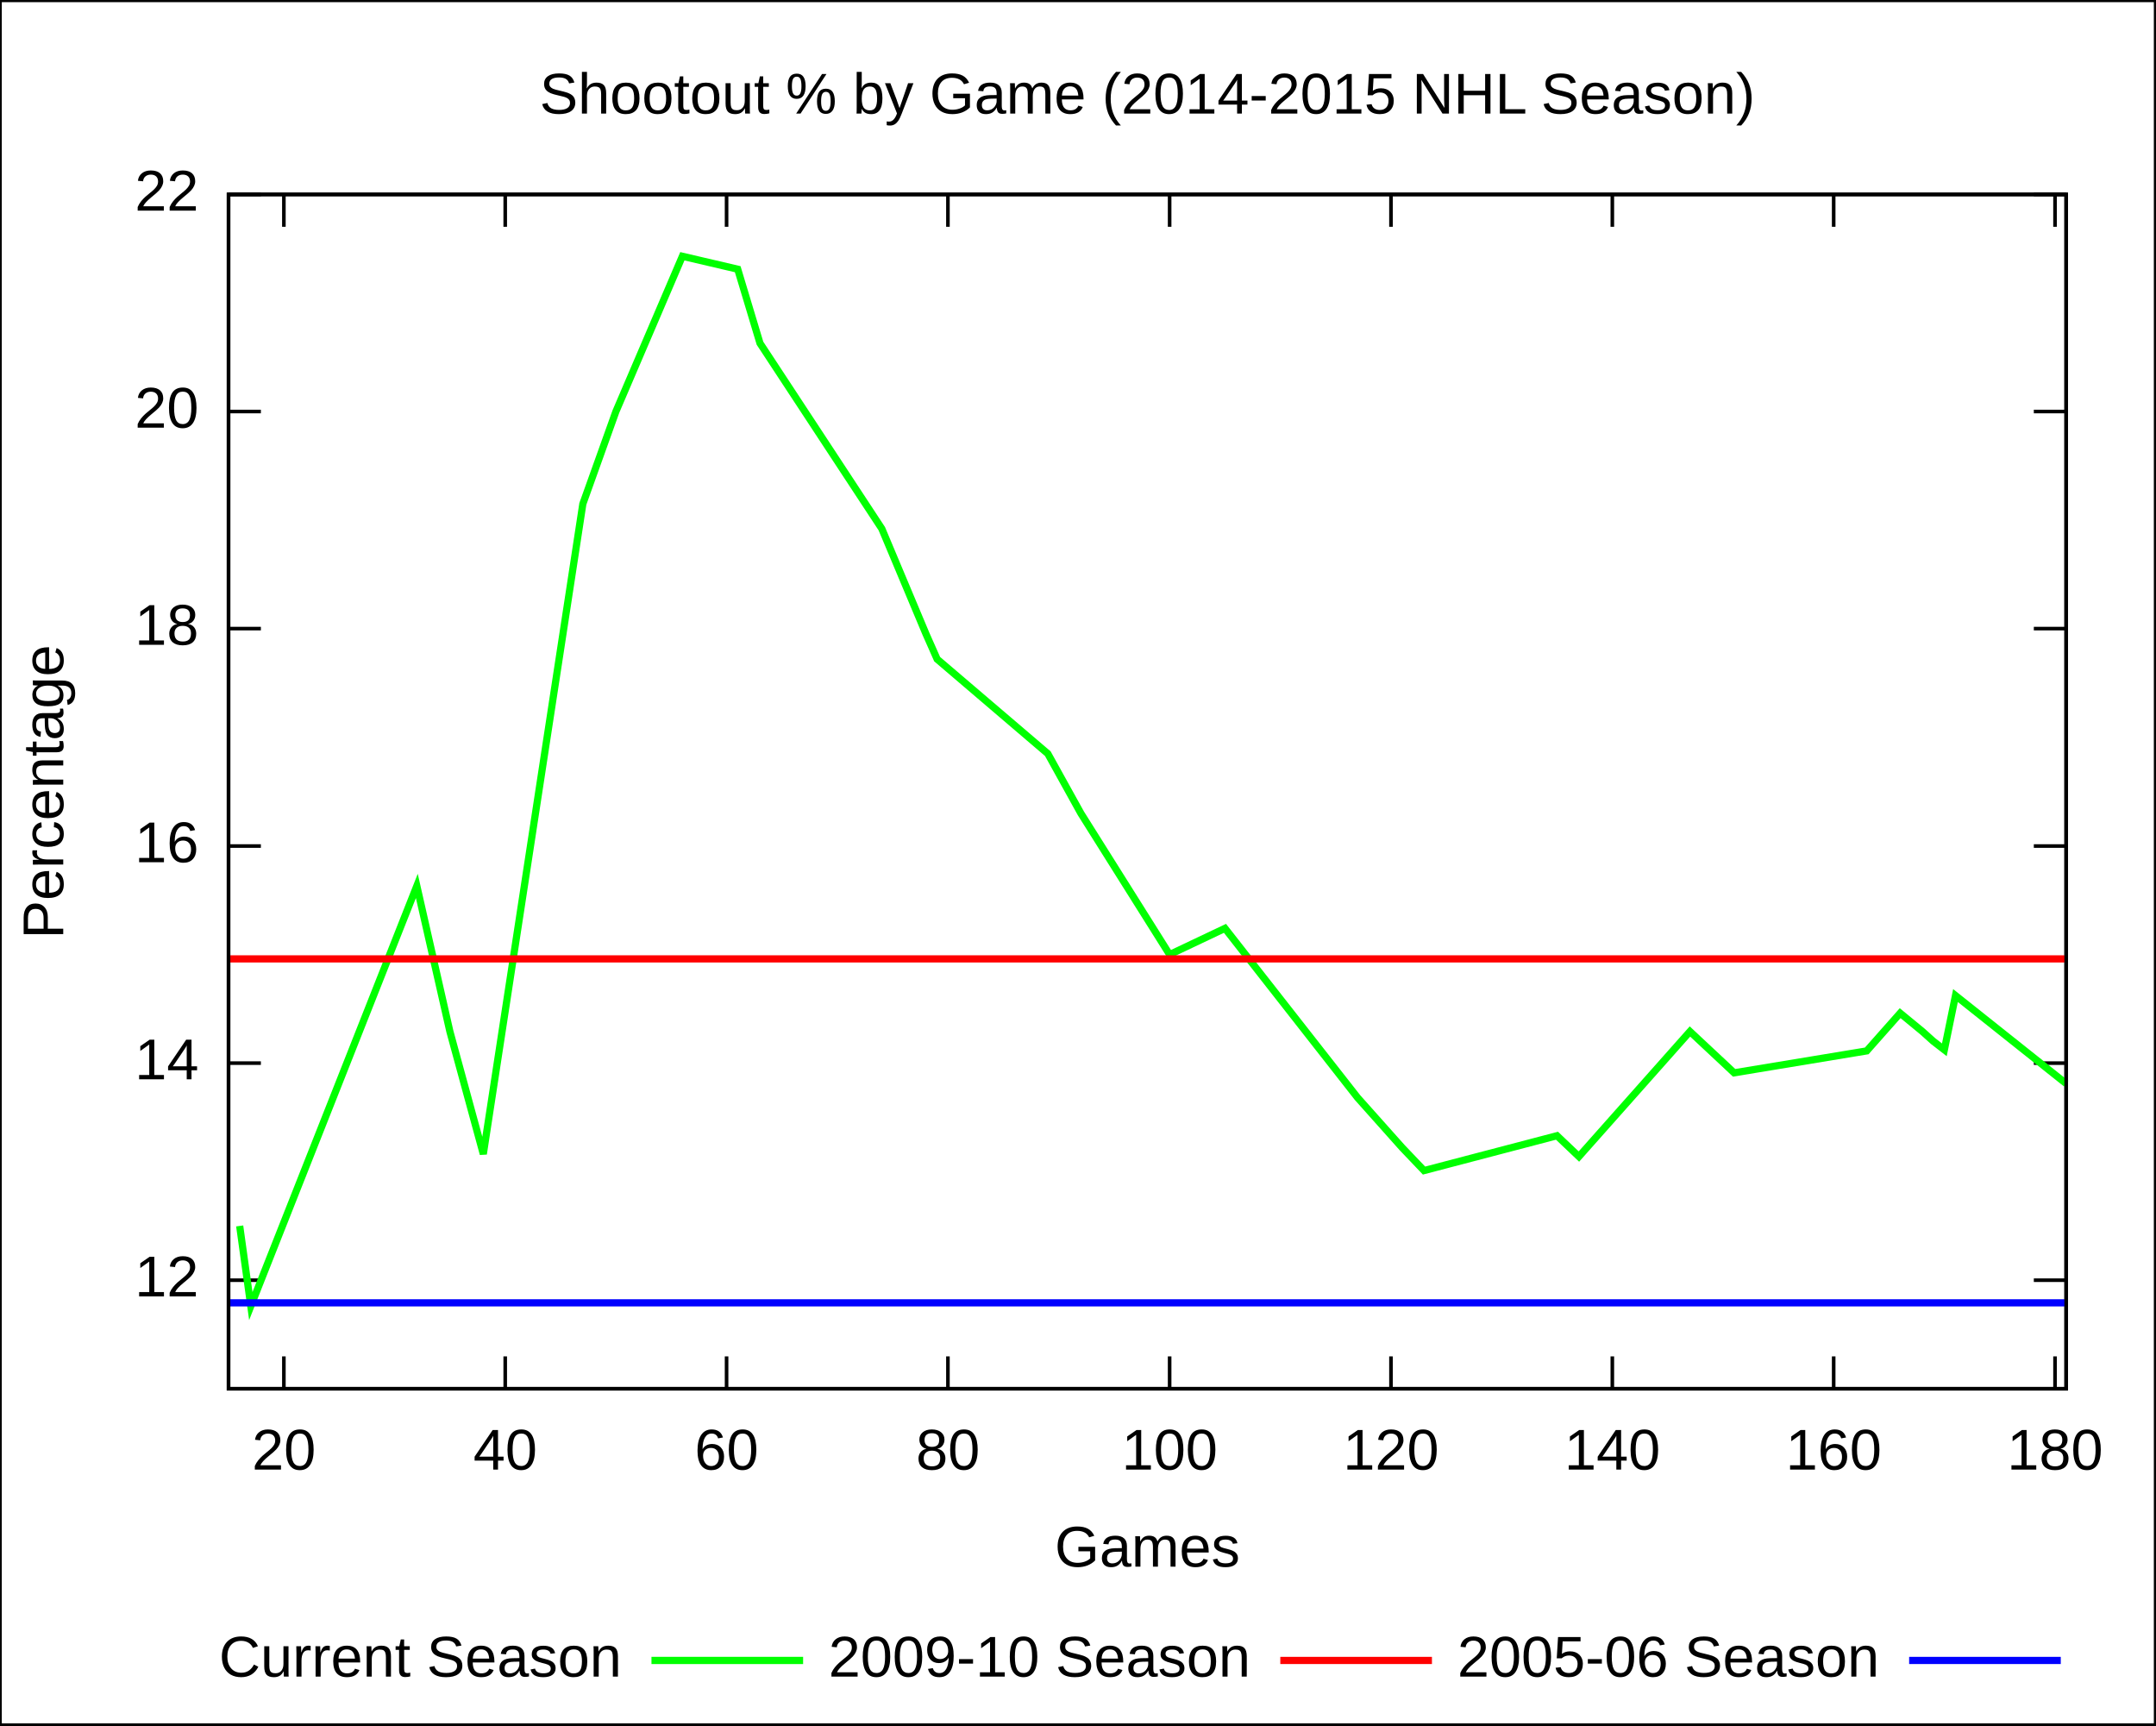
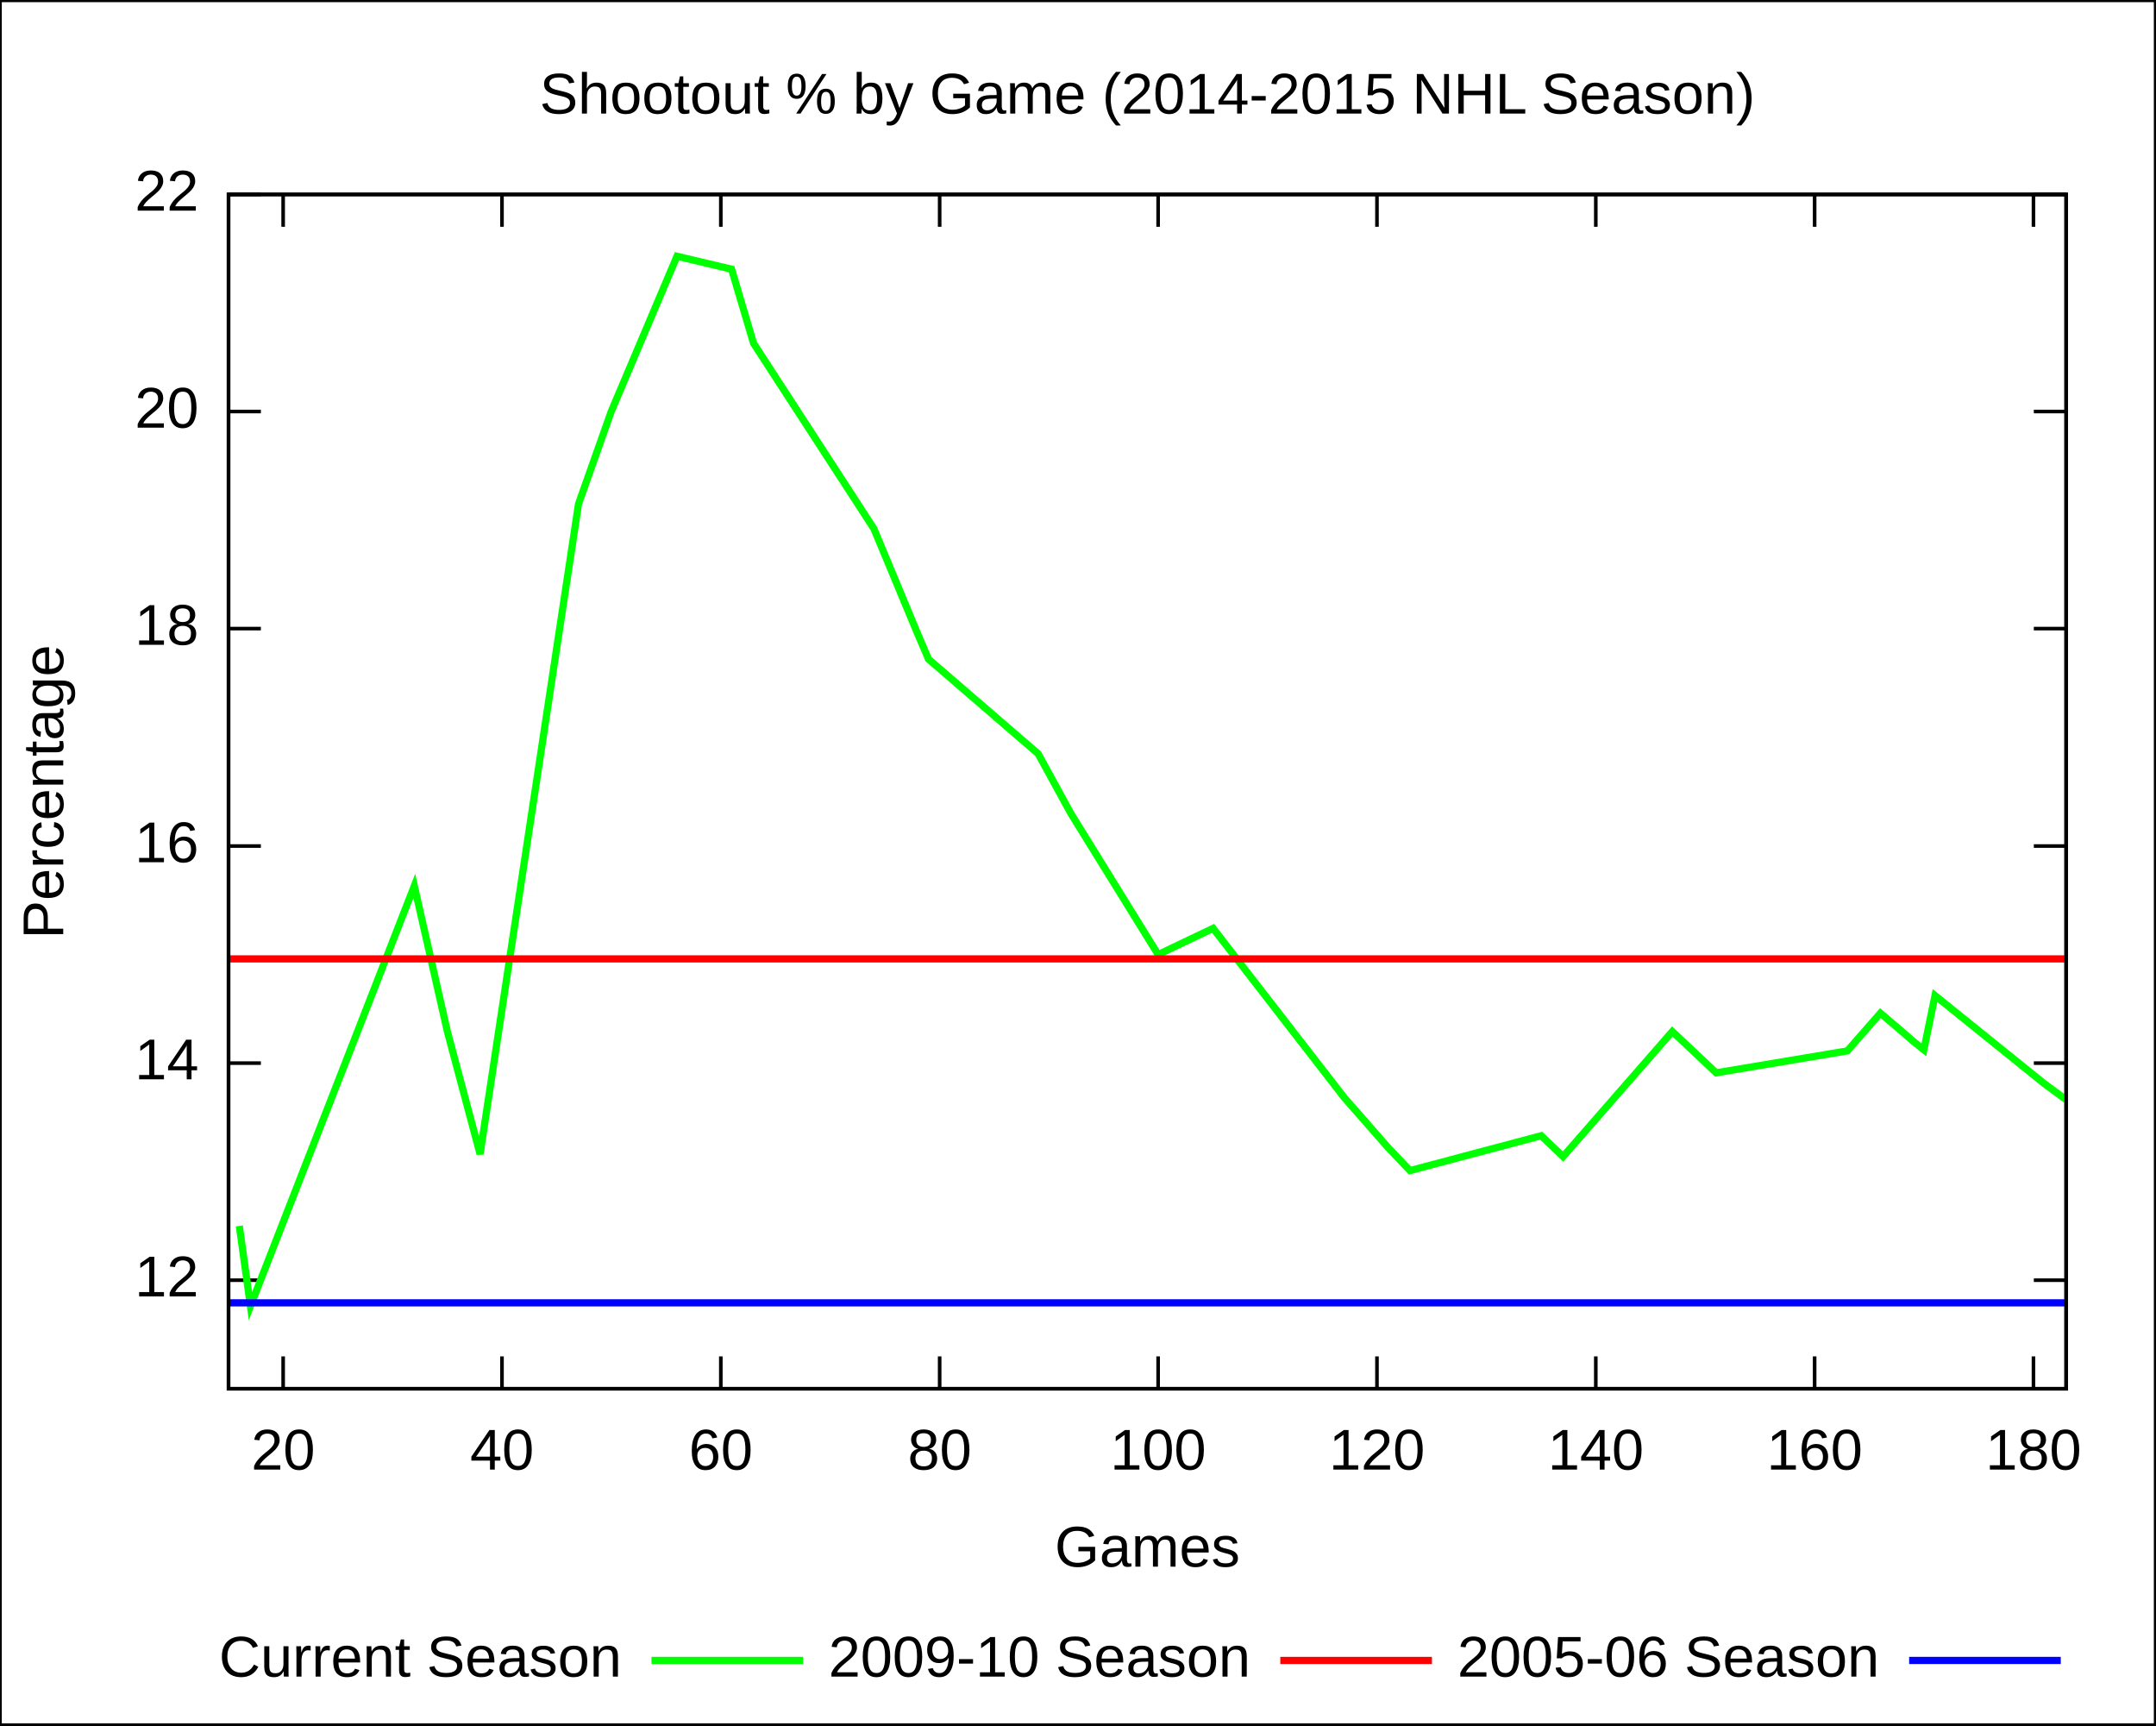
<svg xmlns="http://www.w3.org/2000/svg" xmlns:xlink="http://www.w3.org/1999/xlink" width="600" height="480" viewBox="0 0 600 480">
  <g id="gnuplot_canvas">
    <rect x="0" y="0" width="600" height="480" fill="none" />
    <defs>
      <circle id="gpDot" r="0.5" stroke-width="0.5" />
      <path id="gpPt0" stroke-width="0.222" stroke="currentColor" d="M-1,0 h2 M0,-1 v2" />
      <path id="gpPt1" stroke-width="0.222" stroke="currentColor" d="M-1,-1 L1,1 M1,-1 L-1,1" />
      <path id="gpPt2" stroke-width="0.222" stroke="currentColor" d="M-1,0 L1,0 M0,-1 L0,1 M-1,-1 L1,1 M-1,1 L1,-1" />
      <rect id="gpPt3" stroke-width="0.222" stroke="currentColor" x="-1" y="-1" width="2" height="2" />
      <rect id="gpPt4" stroke-width="0.222" stroke="currentColor" fill="currentColor" x="-1" y="-1" width="2" height="2" />
      <circle id="gpPt5" stroke-width="0.222" stroke="currentColor" cx="0" cy="0" r="1" />
      <use xlink:href="#gpPt5" id="gpPt6" fill="currentColor" stroke="none" />
      <path id="gpPt7" stroke-width="0.222" stroke="currentColor" d="M0,-1.33 L-1.33,0.67 L1.33,0.67 z" />
      <use xlink:href="#gpPt7" id="gpPt8" fill="currentColor" stroke="none" />
      <use xlink:href="#gpPt7" id="gpPt9" stroke="currentColor" transform="rotate(180)" />
      <use xlink:href="#gpPt9" id="gpPt10" fill="currentColor" stroke="none" />
      <use xlink:href="#gpPt3" id="gpPt11" stroke="currentColor" transform="rotate(45)" />
      <use xlink:href="#gpPt11" id="gpPt12" fill="currentColor" stroke="none" />
    </defs>
    <g style="fill:none; color:white; stroke:currentColor; stroke-width:1.00; stroke-linecap:butt; stroke-linejoin:miter">
</g>
    <g style="fill:none; color:black; stroke:currentColor; stroke-width:1.00; stroke-linecap:butt; stroke-linejoin:miter">
      <g style="stroke:none; shape-rendering:crispEdges">
        <polygon fill="rgb(255, 255, 255)" points="0.0,480.0 599.9,480.0 599.9,0.1 0.0,0.1 " />
      </g>
      <path stroke="black" d="M0.0,480.0 L0.0,0.1 L599.9,0.1 L599.9,480.0 L0.0,480.0 M63.6,356.2 L72.6,356.2 M575.0,356.2    L566.0,356.2  " />
      <g transform="translate(55.3,360.7)" style="stroke:none; fill:black; font-family:Arial; font-size:12.00pt; text-anchor:end">
        <text> 12</text>
      </g>
      <path stroke="black" d="M63.6,295.8 L72.6,295.8 M575.0,295.8 L566.0,295.8  " />
      <g transform="translate(55.3,300.3)" style="stroke:none; fill:black; font-family:Arial; font-size:12.00pt; text-anchor:end">
        <text> 14</text>
      </g>
      <path stroke="black" d="M63.6,235.4 L72.6,235.4 M575.0,235.4 L566.0,235.4  " />
      <g transform="translate(55.3,239.9)" style="stroke:none; fill:black; font-family:Arial; font-size:12.00pt; text-anchor:end">
        <text> 16</text>
      </g>
      <path stroke="black" d="M63.6,174.9 L72.6,174.9 M575.0,174.9 L566.0,174.9  " />
      <g transform="translate(55.3,179.4)" style="stroke:none; fill:black; font-family:Arial; font-size:12.00pt; text-anchor:end">
        <text> 18</text>
      </g>
      <path stroke="black" d="M63.6,114.5 L72.6,114.5 M575.0,114.5 L566.0,114.5  " />
      <g transform="translate(55.3,119.0)" style="stroke:none; fill:black; font-family:Arial; font-size:12.00pt; text-anchor:end">
        <text> 20</text>
      </g>
      <path stroke="black" d="M63.6,54.1 L72.6,54.1 M575.0,54.1 L566.0,54.1  " />
      <g transform="translate(55.3,58.6)" style="stroke:none; fill:black; font-family:Arial; font-size:12.00pt; text-anchor:end">
        <text> 22</text>
      </g>
-       <path stroke="black" d="M79.0,386.4 L79.0,377.4 M79.0,54.1 L79.0,63.1  " />
-       <g transform="translate(79.0,408.9)" style="stroke:none; fill:black; font-family:Arial; font-size:12.00pt; text-anchor:middle">
+       <path stroke="black" d="M78.8,386.4 L78.8,377.4 M78.8,54.1 L78.8,63.1  " />
+       <g transform="translate(78.8,408.9)" style="stroke:none; fill:black; font-family:Arial; font-size:12.00pt; text-anchor:middle">
        <text> 20</text>
      </g>
-       <path stroke="black" d="M140.6,386.4 L140.6,377.4 M140.6,54.1 L140.6,63.1  " />
-       <g transform="translate(140.6,408.9)" style="stroke:none; fill:black; font-family:Arial; font-size:12.00pt; text-anchor:middle">
+       <path stroke="black" d="M139.7,386.4 L139.7,377.4 M139.7,54.1 L139.7,63.1  " />
+       <g transform="translate(139.7,408.9)" style="stroke:none; fill:black; font-family:Arial; font-size:12.00pt; text-anchor:middle">
        <text> 40</text>
      </g>
-       <path stroke="black" d="M202.2,386.4 L202.2,377.4 M202.2,54.1 L202.2,63.1  " />
-       <g transform="translate(202.2,408.9)" style="stroke:none; fill:black; font-family:Arial; font-size:12.00pt; text-anchor:middle">
+       <path stroke="black" d="M200.6,386.4 L200.6,377.4 M200.6,54.1 L200.6,63.1  " />
+       <g transform="translate(200.6,408.9)" style="stroke:none; fill:black; font-family:Arial; font-size:12.00pt; text-anchor:middle">
        <text> 60</text>
      </g>
-       <path stroke="black" d="M263.8,386.4 L263.8,377.4 M263.8,54.1 L263.8,63.1  " />
-       <g transform="translate(263.8,408.9)" style="stroke:none; fill:black; font-family:Arial; font-size:12.00pt; text-anchor:middle">
+       <path stroke="black" d="M261.5,386.4 L261.5,377.4 M261.5,54.1 L261.5,63.1  " />
+       <g transform="translate(261.5,408.9)" style="stroke:none; fill:black; font-family:Arial; font-size:12.00pt; text-anchor:middle">
        <text> 80</text>
      </g>
-       <path stroke="black" d="M325.5,386.4 L325.5,377.4 M325.5,54.1 L325.5,63.1  " />
-       <g transform="translate(325.5,408.9)" style="stroke:none; fill:black; font-family:Arial; font-size:12.00pt; text-anchor:middle">
+       <path stroke="black" d="M322.3,386.4 L322.3,377.4 M322.3,54.1 L322.3,63.1  " />
+       <g transform="translate(322.3,408.9)" style="stroke:none; fill:black; font-family:Arial; font-size:12.00pt; text-anchor:middle">
        <text> 100</text>
      </g>
-       <path stroke="black" d="M387.1,386.4 L387.1,377.4 M387.1,54.1 L387.1,63.1  " />
-       <g transform="translate(387.1,408.9)" style="stroke:none; fill:black; font-family:Arial; font-size:12.00pt; text-anchor:middle">
+       <path stroke="black" d="M383.2,386.4 L383.2,377.4 M383.2,54.1 L383.2,63.1  " />
+       <g transform="translate(383.2,408.9)" style="stroke:none; fill:black; font-family:Arial; font-size:12.00pt; text-anchor:middle">
        <text> 120</text>
      </g>
-       <path stroke="black" d="M448.7,386.4 L448.7,377.4 M448.7,54.1 L448.7,63.1  " />
-       <g transform="translate(448.7,408.9)" style="stroke:none; fill:black; font-family:Arial; font-size:12.00pt; text-anchor:middle">
+       <path stroke="black" d="M444.1,386.4 L444.1,377.4 M444.1,54.1 L444.1,63.1  " />
+       <g transform="translate(444.1,408.9)" style="stroke:none; fill:black; font-family:Arial; font-size:12.00pt; text-anchor:middle">
        <text> 140</text>
      </g>
-       <path stroke="black" d="M510.3,386.4 L510.3,377.4 M510.3,54.1 L510.3,63.1  " />
-       <g transform="translate(510.3,408.9)" style="stroke:none; fill:black; font-family:Arial; font-size:12.00pt; text-anchor:middle">
+       <path stroke="black" d="M505.0,386.4 L505.0,377.4 M505.0,54.1 L505.0,63.1  " />
+       <g transform="translate(505.0,408.9)" style="stroke:none; fill:black; font-family:Arial; font-size:12.00pt; text-anchor:middle">
        <text> 160</text>
      </g>
-       <path stroke="black" d="M571.9,386.4 L571.9,377.4 M571.9,54.1 L571.9,63.1  " />
-       <g transform="translate(571.9,408.9)" style="stroke:none; fill:black; font-family:Arial; font-size:12.00pt; text-anchor:middle">
+       <path stroke="black" d="M565.9,386.4 L565.9,377.4 M565.9,54.1 L565.9,63.1  " />
+       <g transform="translate(565.9,408.9)" style="stroke:none; fill:black; font-family:Arial; font-size:12.00pt; text-anchor:middle">
        <text> 180</text>
      </g>
      <path stroke="black" d="M63.6,54.1 L63.6,386.4 L575.0,386.4 L575.0,54.1 L63.6,54.1 Z  " />
      <g transform="translate(17.6,220.3) rotate(270)" style="stroke:none; fill:black; font-family:Arial; font-size:12.00pt; text-anchor:middle">
        <text>Percentage</text>
      </g>
      <g transform="translate(319.3,435.9)" style="stroke:none; fill:black; font-family:Arial; font-size:12.00pt; text-anchor:middle">
        <text>Games</text>
      </g>
      <g transform="translate(319.3,31.6)" style="stroke:none; fill:black; font-family:Arial; font-size:12.00pt; text-anchor:middle">
        <text>Shootout % by Game (2014-2015 NHL Season)</text>
      </g>
    </g>
    <g id="gnuplot_plot_1">
      <g style="fill:none; color:white; stroke:black; stroke-width:2.00; stroke-linecap:butt; stroke-linejoin:miter">
</g>
      <g style="fill:none; color:red; stroke:currentColor; stroke-width:2.00; stroke-linecap:butt; stroke-linejoin:miter">
        <g transform="translate(173.0,466.5)" style="stroke:none; fill:black; font-family:Arial; font-size:12.00pt; text-anchor:end">
          <text>Current Season</text>
        </g>
-         <path stroke="rgb(  0, 255,   0)" d="M181.3,462.0 L223.5,462.0 M66.7,341.1 L69.8,363.4 L116.0,246.5 L125.2,287.0 L134.5,321.1 L162.2,140.2    L171.4,114.5 L189.9,71.3 L205.3,74.9 L211.5,95.5 L245.4,147.1 L257.7,176.4 L260.8,183.4 L291.6,209.7    L300.8,226.3 L325.5,265.6 L340.9,258.3 L377.8,305.4 L390.2,319.3 L396.3,325.7 L433.3,316.0 L439.4,321.8    L470.3,287.0 L482.6,298.5 L519.5,292.4 L528.8,281.9 L535.0,287.0 L538.0,289.7 L541.1,292.1 L544.2,277.0    L575.0,301.5  " />
+         <path stroke="rgb(  0, 255,   0)" d="M181.3,462.0 L223.5,462.0 M66.6,341.1 L69.7,363.4 L115.3,246.5 L124.5,287.0 L133.6,321.1 L161.0,140.2    L170.1,114.5 L188.4,71.3 L203.6,74.9 L209.7,95.5 L243.2,147.1 L255.4,176.4 L258.4,183.4 L288.9,209.7    L298.0,226.3 L322.3,265.6 L337.6,258.3 L374.1,305.4 L386.3,319.3 L392.4,325.7 L428.9,316.0 L435.0,321.8    L465.4,287.0 L477.6,298.5 L514.1,292.4 L523.3,281.9 L529.3,287.0 L532.4,289.7 L535.4,292.1 L538.5,277.0    L568.9,301.5 L575.0,306.0  " />
      </g>
    </g>
    <g id="gnuplot_plot_2">
      <g style="fill:none; color:green; stroke:currentColor; stroke-width:2.00; stroke-linecap:butt; stroke-linejoin:miter">
        <g transform="translate(348.0,466.5)" style="stroke:none; fill:black; font-family:Arial; font-size:12.00pt; text-anchor:end">
          <text>2009-10 Season</text>
        </g>
        <path stroke="rgb(255,   0,   0)" d="M356.3,462.0 L398.5,462.0 M63.6,266.8 L68.8,266.8 L73.9,266.8 L79.1,266.8 L84.3,266.8 L89.4,266.8    L94.6,266.8 L99.8,266.8 L104.9,266.8 L110.1,266.8 L115.3,266.8 L120.4,266.8 L125.6,266.8 L130.8,266.8    L135.9,266.8 L141.1,266.8 L146.3,266.8 L151.4,266.8 L156.6,266.8 L161.7,266.8 L166.9,266.8 L172.1,266.8    L177.2,266.8 L182.4,266.8 L187.6,266.8 L192.7,266.8 L197.9,266.8 L203.1,266.8 L208.2,266.8 L213.4,266.8    L218.6,266.8 L223.7,266.8 L228.9,266.8 L234.1,266.8 L239.2,266.8 L244.4,266.8 L249.6,266.8 L254.7,266.8    L259.9,266.8 L265.1,266.8 L270.2,266.8 L275.4,266.8 L280.6,266.8 L285.7,266.8 L290.9,266.8 L296.1,266.8    L301.2,266.8 L306.4,266.8 L311.6,266.8 L316.7,266.8 L321.9,266.8 L327.0,266.8 L332.2,266.8 L337.4,266.8    L342.5,266.8 L347.7,266.8 L352.9,266.8 L358.0,266.8 L363.2,266.8 L368.4,266.8 L373.5,266.8 L378.7,266.8    L383.9,266.8 L389.0,266.8 L394.2,266.8 L399.4,266.8 L404.5,266.8 L409.7,266.8 L414.9,266.8 L420.0,266.8    L425.2,266.8 L430.4,266.8 L435.5,266.8 L440.7,266.8 L445.9,266.8 L451.0,266.8 L456.2,266.8 L461.4,266.8    L466.5,266.8 L471.7,266.8 L476.9,266.8 L482.0,266.8 L487.2,266.8 L492.3,266.8 L497.5,266.8 L502.7,266.8    L507.8,266.8 L513.0,266.8 L518.2,266.8 L523.3,266.8 L528.5,266.8 L533.7,266.8 L538.8,266.8 L544.0,266.8    L549.2,266.8 L554.3,266.8 L559.5,266.8 L564.7,266.8 L569.8,266.8 L575.0,266.8  " />
      </g>
    </g>
    <g id="gnuplot_plot_3">
      <g style="fill:none; color:blue; stroke:currentColor; stroke-width:2.00; stroke-linecap:butt; stroke-linejoin:miter">
        <g transform="translate(523.0,466.5)" style="stroke:none; fill:black; font-family:Arial; font-size:12.00pt; text-anchor:end">
          <text>2005-06 Season</text>
        </g>
        <path stroke="rgb(  0,   0, 255)" d="M531.3,462.0 L573.5,462.0 M63.6,362.5 L68.8,362.5 L73.9,362.5 L79.1,362.5 L84.3,362.5 L89.4,362.5    L94.6,362.5 L99.8,362.5 L104.9,362.5 L110.1,362.5 L115.3,362.5 L120.4,362.5 L125.6,362.5 L130.8,362.5    L135.9,362.5 L141.1,362.5 L146.3,362.5 L151.4,362.5 L156.6,362.5 L161.7,362.5 L166.9,362.5 L172.1,362.5    L177.2,362.5 L182.4,362.5 L187.6,362.5 L192.7,362.5 L197.9,362.5 L203.1,362.5 L208.2,362.5 L213.4,362.5    L218.6,362.5 L223.7,362.5 L228.9,362.5 L234.1,362.5 L239.2,362.5 L244.4,362.5 L249.6,362.5 L254.7,362.5    L259.9,362.5 L265.1,362.5 L270.2,362.5 L275.4,362.5 L280.6,362.5 L285.7,362.5 L290.9,362.5 L296.1,362.5    L301.2,362.5 L306.4,362.5 L311.6,362.5 L316.7,362.5 L321.9,362.5 L327.0,362.5 L332.2,362.5 L337.4,362.5    L342.5,362.5 L347.7,362.5 L352.9,362.5 L358.0,362.5 L363.2,362.5 L368.4,362.5 L373.5,362.5 L378.7,362.5    L383.9,362.5 L389.0,362.5 L394.2,362.5 L399.4,362.5 L404.5,362.5 L409.7,362.5 L414.9,362.5 L420.0,362.5    L425.2,362.5 L430.4,362.5 L435.5,362.5 L440.7,362.5 L445.9,362.5 L451.0,362.5 L456.2,362.5 L461.4,362.5    L466.5,362.5 L471.7,362.5 L476.9,362.5 L482.0,362.5 L487.2,362.5 L492.3,362.5 L497.5,362.5 L502.7,362.5    L507.8,362.5 L513.0,362.5 L518.2,362.5 L523.3,362.5 L528.5,362.5 L533.7,362.5 L538.8,362.5 L544.0,362.5    L549.2,362.5 L554.3,362.5 L559.5,362.5 L564.7,362.5 L569.8,362.5 L575.0,362.5  " />
      </g>
    </g>
    <g style="fill:none; color:white; stroke:rgb(  0,   0, 255); stroke-width:1.00; stroke-linecap:butt; stroke-linejoin:miter">
</g>
    <g style="fill:none; color:black; stroke:currentColor; stroke-width:1.00; stroke-linecap:butt; stroke-linejoin:miter">
      <path stroke="black" d="M63.6,54.1 L63.6,386.4 L575.0,386.4 L575.0,54.1 L63.6,54.1 Z  " />
    </g>
  </g>
</svg>
